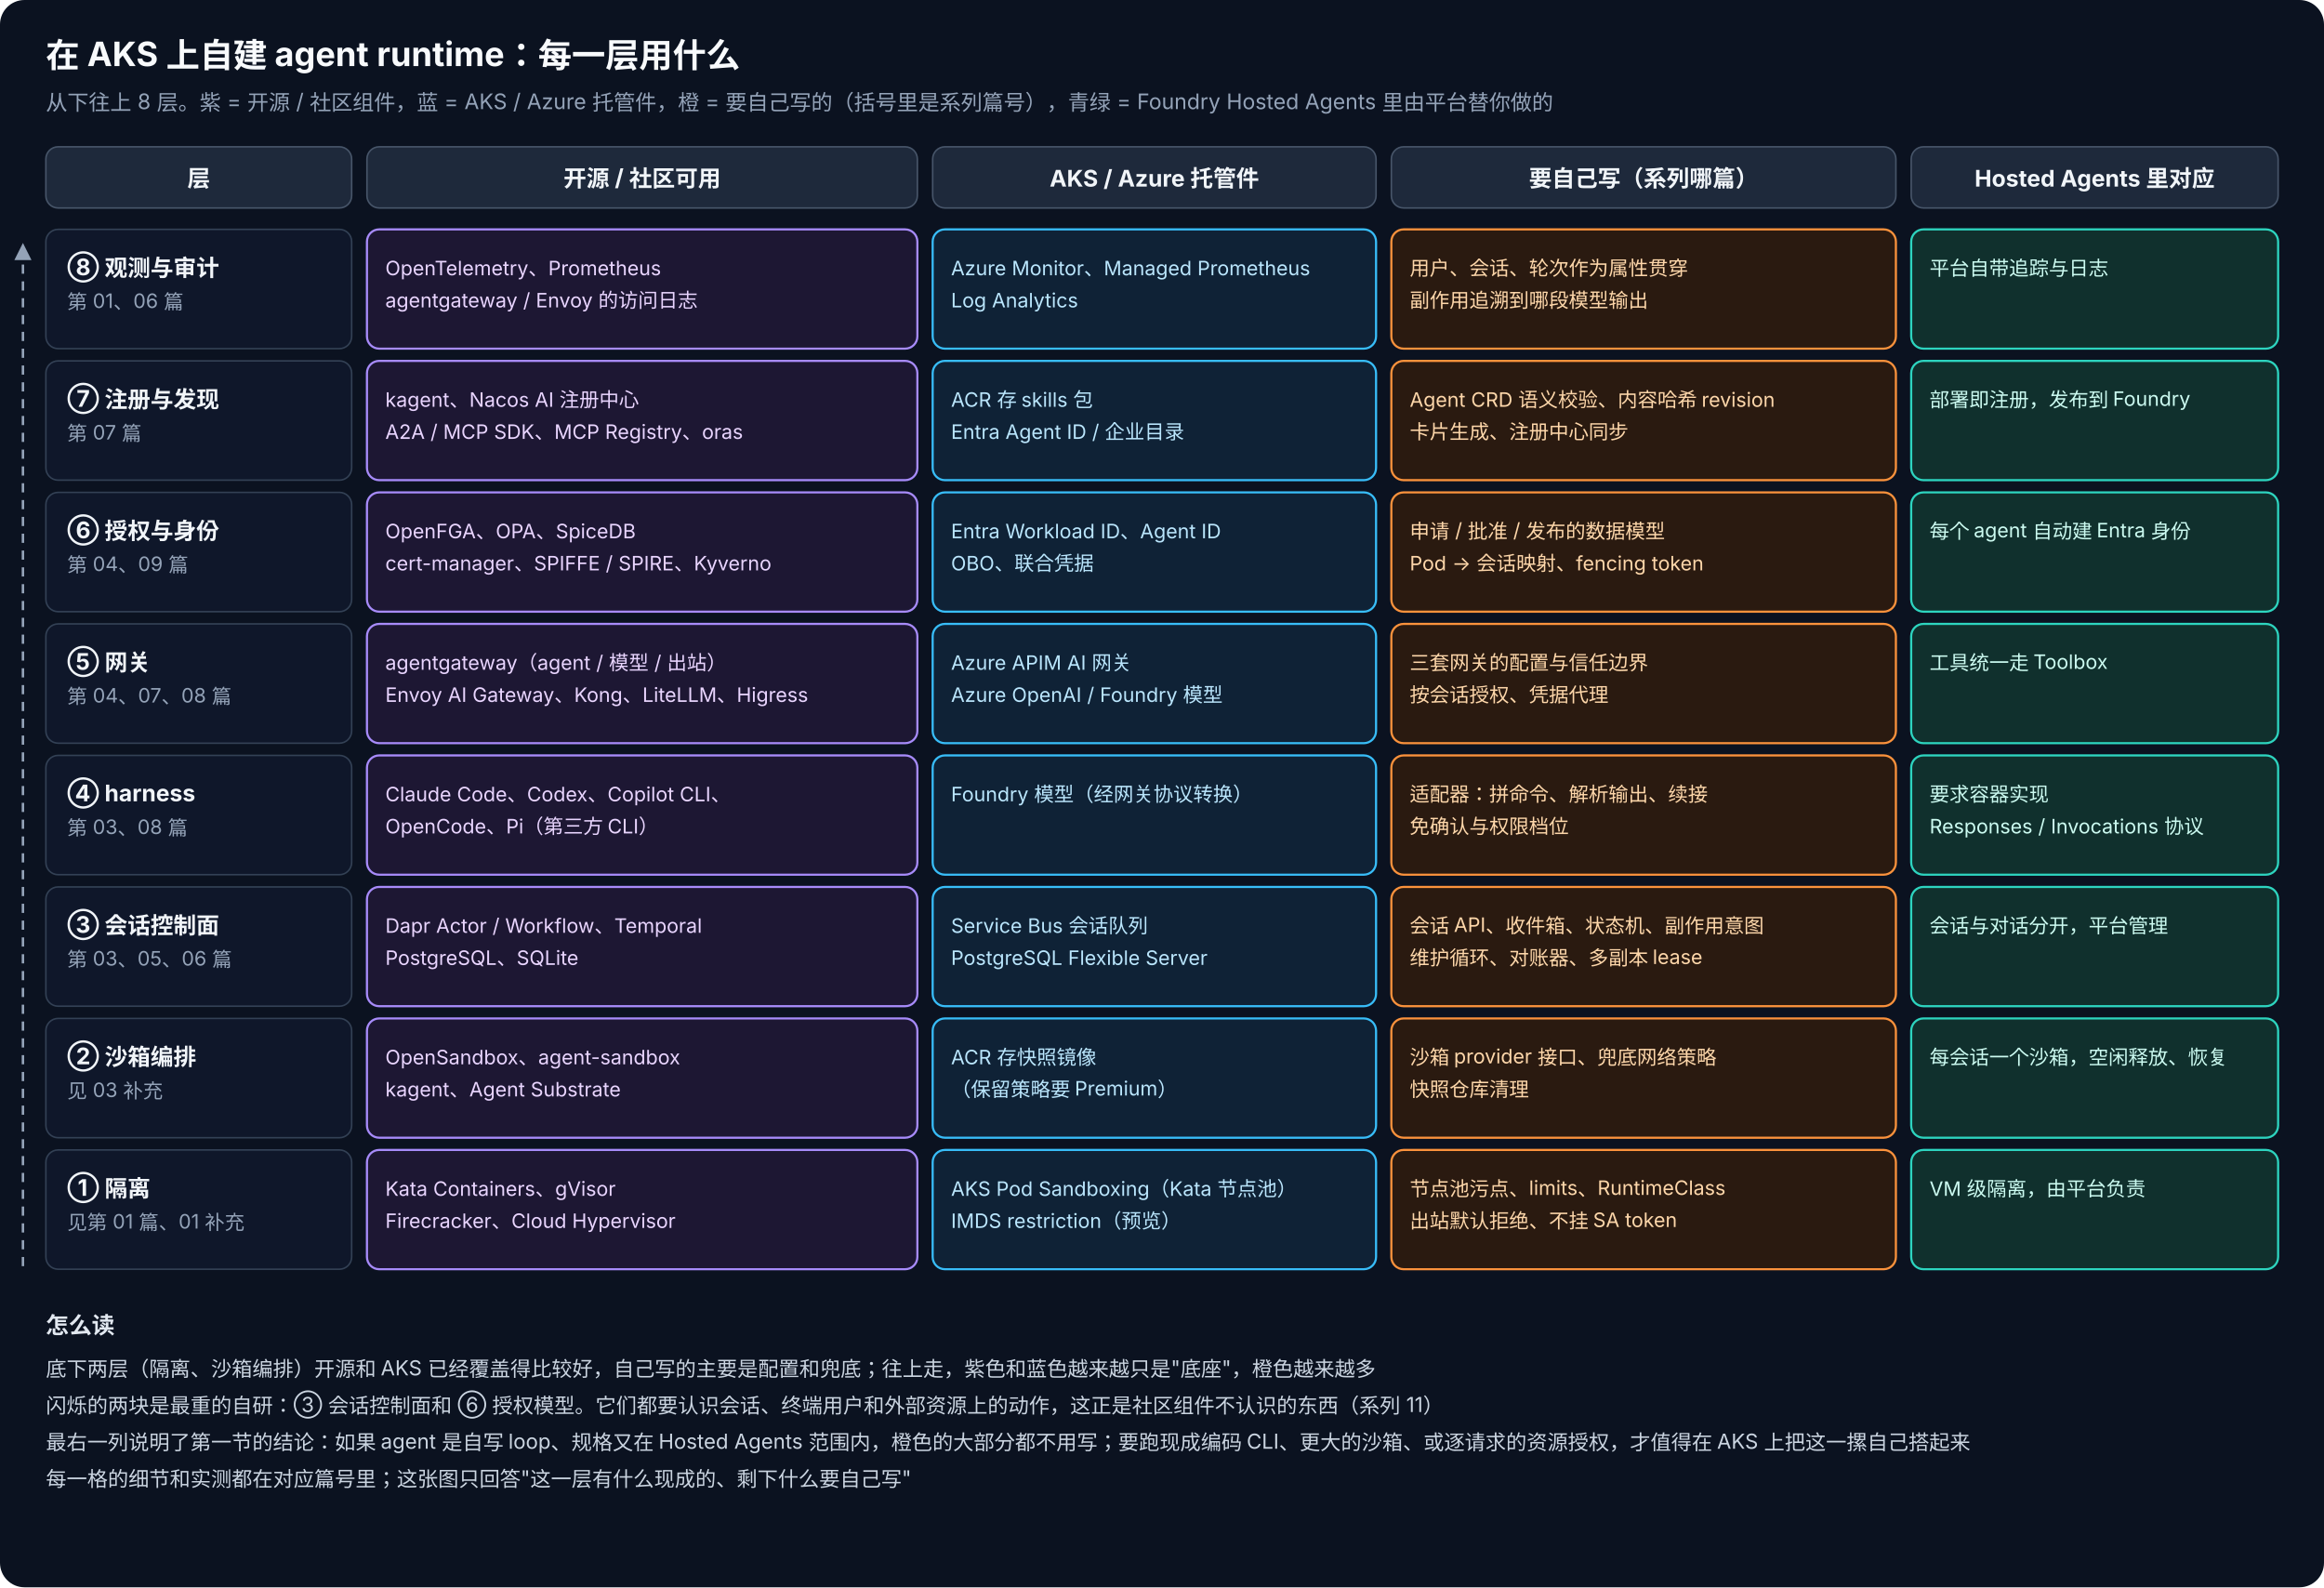
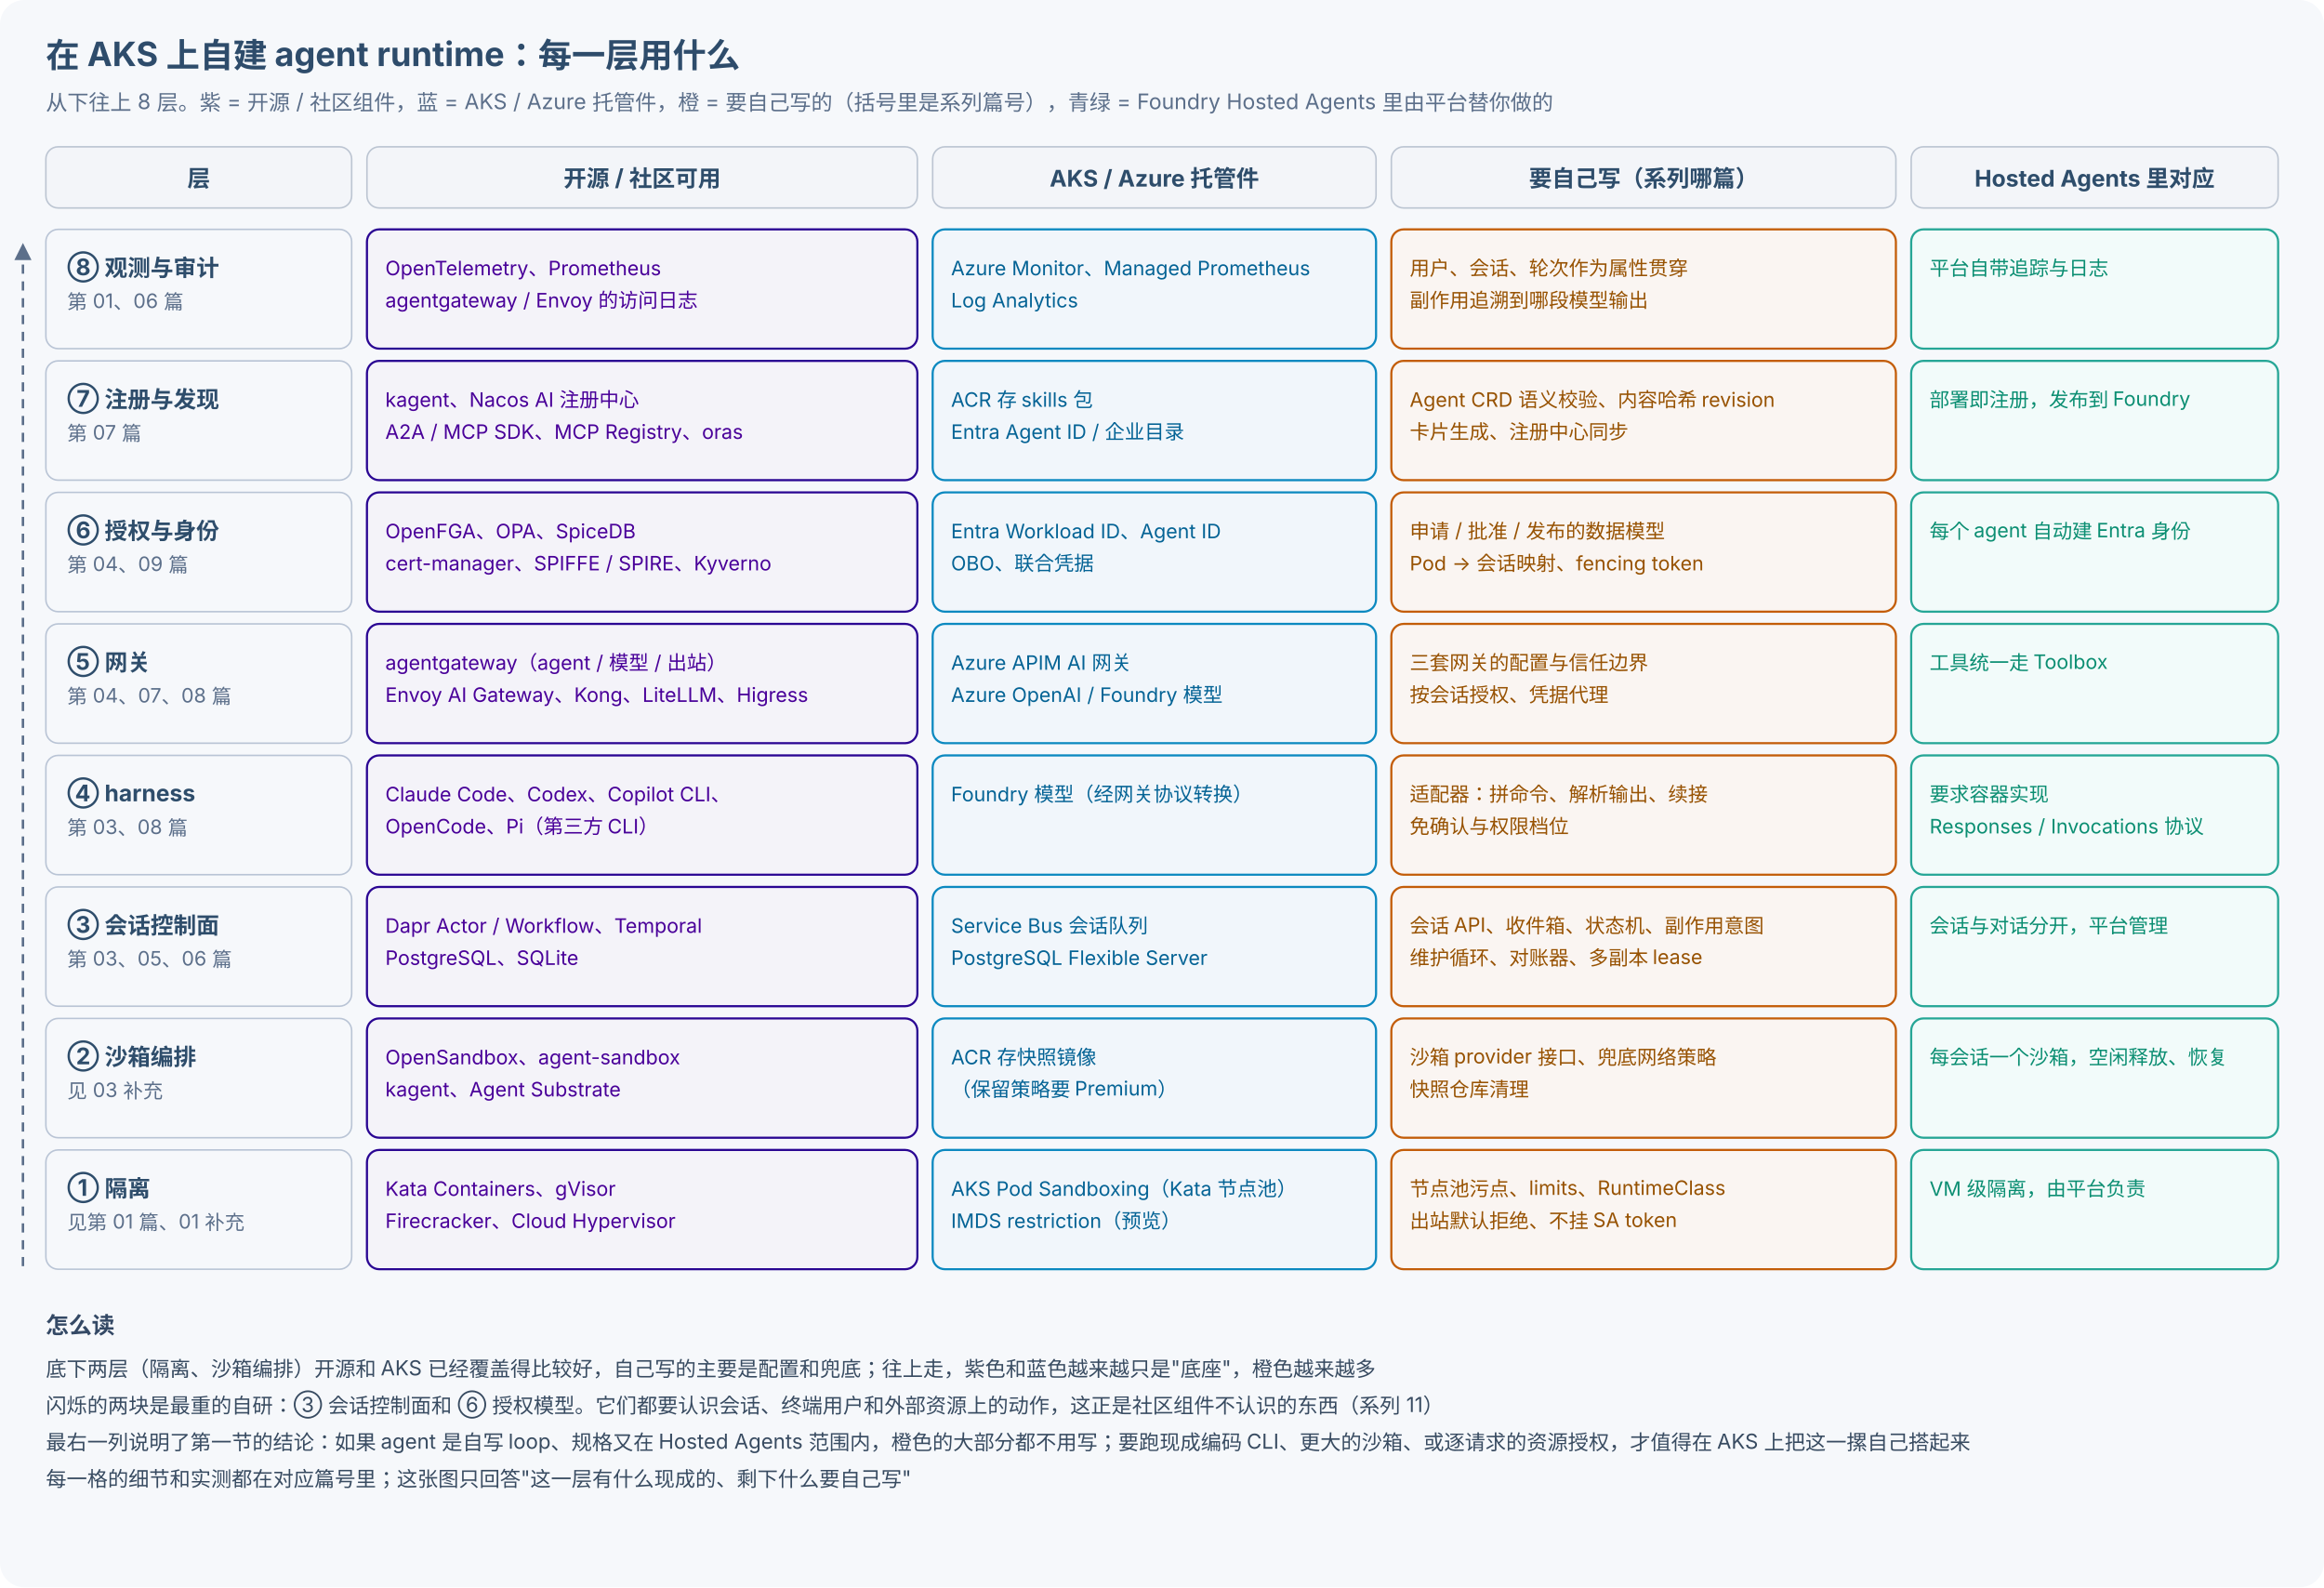
<svg xmlns="http://www.w3.org/2000/svg" viewBox="0 0 1520 1038" width="1520" height="1038" font-family="-apple-system, 'PingFang SC', 'Microsoft YaHei', 'Segoe UI', sans-serif">
  <defs>
    <marker id="a" viewBox="0 0 10 10" refX="9" refY="5" markerWidth="7" markerHeight="7" orient="auto-start-reverse">
-       <path d="M0,0 L10,5 L0,10 z" fill="#94a3b8" />
+       <path d="M0,0 L10,5 L0,10 z" fill="#5c6f8a" />
    </marker>
-     <style>.title{fill:#f8fafc;font-size:22px;font-weight:700}.sub{fill:#94a3b8;font-size:14px}.hc{fill:#f1f5f9;font-size:15px;font-weight:700;text-anchor:middle}.ln{fill:#f1f5f9;font-size:15px;font-weight:700}.lr{fill:#94a3b8;font-size:13px}.t{font-size:13px}.lg{fill:#cbd5e1;font-size:13.5px}.lgh{fill:#e2e8f0;font-size:15px;font-weight:600}.pulse{animation:p 2.4s ease-in-out infinite}@keyframes p{0%,100%{stroke-opacity:1}50%{stroke-opacity:.35}}.fl{fill:none;stroke:#94a3b8;stroke-width:1.6;stroke-dasharray:6 5;animation:d 1.4s linear infinite}@keyframes d{to{stroke-dashoffset:-22}}</style>
+     <style>.title{fill:#2e4c6b;font-size:22px;font-weight:700}.sub{fill:#5c6f8a;font-size:14px}.hc{fill:#2e4d6b;font-size:15px;font-weight:700;text-anchor:middle}.ln{fill:#2e4d6b;font-size:15px;font-weight:700}.lr{fill:#5c6f8a;font-size:13px}.t{font-size:13px}.lg{fill:#384b61;font-size:13.5px}.lgh{fill:#344965;font-size:15px;font-weight:600}.pulse{animation:p 2.4s ease-in-out infinite}@keyframes p{0%,100%{stroke-opacity:1}50%{stroke-opacity:.35}}.fl{fill:none;stroke:#5c6f8a;stroke-width:1.6;stroke-dasharray:6 5;animation:d 1.4s linear infinite}@keyframes d{to{stroke-dashoffset:-22}}</style>
  </defs>
-   <rect width="1520" height="1038" rx="16" fill="#0b1220" />
+   <rect width="1520" height="1038" rx="16" fill="#f6f8fb" />
  <text class="title" x="30" y="44">在 AKS 上自建 agent runtime：每一层用什么</text>
  <text class="sub" x="30" y="72">从下往上 8 层。紫 = 开源 / 社区组件，蓝 = AKS / Azure 托管件，橙 = 要自己写的（括号里是系列篇号），青绿 = Foundry Hosted Agents 里由平台替你做的</text>
-   <rect x="30" y="96" width="200" height="40" rx="8" fill="#1e293b" stroke="#475569" />
+   <rect x="30" y="96" width="200" height="40" rx="8" fill="#f3f5f9" stroke="#bcc5d2" />
  <text class="hc" x="130.0" y="122">层</text>
-   <rect x="240" y="96" width="360" height="40" rx="8" fill="#1e293b" stroke="#475569" />
+   <rect x="240" y="96" width="360" height="40" rx="8" fill="#f3f5f9" stroke="#bcc5d2" />
  <text class="hc" x="420.0" y="122">开源 / 社区可用</text>
-   <rect x="610" y="96" width="290" height="40" rx="8" fill="#1e293b" stroke="#475569" />
+   <rect x="610" y="96" width="290" height="40" rx="8" fill="#f3f5f9" stroke="#bcc5d2" />
  <text class="hc" x="755.0" y="122">AKS / Azure 托管件</text>
-   <rect x="910" y="96" width="330" height="40" rx="8" fill="#1e293b" stroke="#475569" />
+   <rect x="910" y="96" width="330" height="40" rx="8" fill="#f3f5f9" stroke="#bcc5d2" />
  <text class="hc" x="1075.0" y="122">要自己写（系列哪篇）</text>
-   <rect x="1250" y="96" width="240" height="40" rx="8" fill="#1e293b" stroke="#475569" />
+   <rect x="1250" y="96" width="240" height="40" rx="8" fill="#f3f5f9" stroke="#bcc5d2" />
  <text class="hc" x="1370.0" y="122">Hosted Agents 里对应</text>
-   <rect x="30" y="150" width="200" height="78" rx="8" fill="#0f172a" stroke="#334155" />
+   <rect x="30" y="150" width="200" height="78" rx="8" fill="#f6f8fb" stroke="#b9c4d5" />
  <text class="ln" x="44" y="180">⑧ 观测与审计</text>
  <text class="lr" x="44" y="202">第 01、06 篇</text>
-   <rect x="240" y="150" width="360" height="78" rx="8" fill="#1d1733" stroke="#a78bfa" stroke-width="1.4" />
-   <text class="t" x="252" y="180" fill="#e9d5ff">OpenTelemetry、Prometheus</text>
-   <text class="t" x="252" y="201" fill="#e9d5ff">agentgateway / Envoy 的访问日志</text>
-   <rect x="610" y="150" width="290" height="78" rx="8" fill="#0f2236" stroke="#38bdf8" stroke-width="1.4" />
-   <text class="t" x="622" y="180" fill="#bae6fd">Azure Monitor、Managed Prometheus</text>
-   <text class="t" x="622" y="201" fill="#bae6fd">Log Analytics</text>
-   <rect x="910" y="150" width="330" height="78" rx="8" fill="#2a1a10" stroke="#fb923c" stroke-width="1.4" />
-   <text class="t" x="922" y="180" fill="#fed7aa">用户、会话、轮次作为属性贯穿</text>
-   <text class="t" x="922" y="201" fill="#fed7aa">副作用追溯到哪段模型输出</text>
-   <rect x="1250" y="150" width="240" height="78" rx="8" fill="#10302d" stroke="#2dd4bf" stroke-width="1.4" />
-   <text class="t" x="1262" y="180" fill="#ccfbf1">平台自带追踪与日志</text>
-   <rect x="30" y="236" width="200" height="78" rx="8" fill="#0f172a" stroke="#334155" />
+   <rect x="240" y="150" width="360" height="78" rx="8" fill="#f4f3f9" stroke="#2a0693" stroke-width="1.4" />
+   <text class="t" x="252" y="180" fill="#490099">OpenTelemetry、Prometheus</text>
+   <text class="t" x="252" y="201" fill="#490099">agentgateway / Envoy 的访问日志</text>
+   <rect x="610" y="150" width="290" height="78" rx="8" fill="#f1f6fb" stroke="#0c89c0" stroke-width="1.4" />
+   <text class="t" x="622" y="180" fill="#046395">Azure Monitor、Managed Prometheus</text>
+   <text class="t" x="622" y="201" fill="#046395">Log Analytics</text>
+   <rect x="910" y="150" width="330" height="78" rx="8" fill="#faf5f2" stroke="#c35d09" stroke-width="1.4" />
+   <text class="t" x="922" y="180" fill="#975202">用户、会话、轮次作为属性贯穿</text>
+   <text class="t" x="922" y="201" fill="#975202">副作用追溯到哪段模型输出</text>
+   <rect x="1250" y="150" width="240" height="78" rx="8" fill="#f2fbfa" stroke="#26a696" stroke-width="1.4" />
+   <text class="t" x="1262" y="180" fill="#0b8e72">平台自带追踪与日志</text>
+   <rect x="30" y="236" width="200" height="78" rx="8" fill="#f6f8fb" stroke="#b9c4d5" />
  <text class="ln" x="44" y="266">⑦ 注册与发现</text>
  <text class="lr" x="44" y="288">第 07 篇</text>
-   <rect x="240" y="236" width="360" height="78" rx="8" fill="#1d1733" stroke="#a78bfa" stroke-width="1.4" />
-   <text class="t" x="252" y="266" fill="#e9d5ff">kagent、Nacos AI 注册中心</text>
-   <text class="t" x="252" y="287" fill="#e9d5ff">A2A / MCP SDK、MCP Registry、oras</text>
-   <rect x="610" y="236" width="290" height="78" rx="8" fill="#0f2236" stroke="#38bdf8" stroke-width="1.4" />
-   <text class="t" x="622" y="266" fill="#bae6fd">ACR 存 skills 包</text>
-   <text class="t" x="622" y="287" fill="#bae6fd">Entra Agent ID / 企业目录</text>
-   <rect x="910" y="236" width="330" height="78" rx="8" fill="#2a1a10" stroke="#fb923c" stroke-width="1.4" />
-   <text class="t" x="922" y="266" fill="#fed7aa">Agent CRD 语义校验、内容哈希 revision</text>
-   <text class="t" x="922" y="287" fill="#fed7aa">卡片生成、注册中心同步</text>
-   <rect x="1250" y="236" width="240" height="78" rx="8" fill="#10302d" stroke="#2dd4bf" stroke-width="1.4" />
-   <text class="t" x="1262" y="266" fill="#ccfbf1">部署即注册，发布到 Foundry</text>
-   <rect x="30" y="322" width="200" height="78" rx="8" fill="#0f172a" stroke="#334155" />
+   <rect x="240" y="236" width="360" height="78" rx="8" fill="#f4f3f9" stroke="#2a0693" stroke-width="1.4" />
+   <text class="t" x="252" y="266" fill="#490099">kagent、Nacos AI 注册中心</text>
+   <text class="t" x="252" y="287" fill="#490099">A2A / MCP SDK、MCP Registry、oras</text>
+   <rect x="610" y="236" width="290" height="78" rx="8" fill="#f1f6fb" stroke="#0c89c0" stroke-width="1.4" />
+   <text class="t" x="622" y="266" fill="#046395">ACR 存 skills 包</text>
+   <text class="t" x="622" y="287" fill="#046395">Entra Agent ID / 企业目录</text>
+   <rect x="910" y="236" width="330" height="78" rx="8" fill="#faf5f2" stroke="#c35d09" stroke-width="1.4" />
+   <text class="t" x="922" y="266" fill="#975202">Agent CRD 语义校验、内容哈希 revision</text>
+   <text class="t" x="922" y="287" fill="#975202">卡片生成、注册中心同步</text>
+   <rect x="1250" y="236" width="240" height="78" rx="8" fill="#f2fbfa" stroke="#26a696" stroke-width="1.4" />
+   <text class="t" x="1262" y="266" fill="#0b8e72">部署即注册，发布到 Foundry</text>
+   <rect x="30" y="322" width="200" height="78" rx="8" fill="#f6f8fb" stroke="#b9c4d5" />
  <text class="ln" x="44" y="352">⑥ 授权与身份</text>
  <text class="lr" x="44" y="374">第 04、09 篇</text>
-   <rect x="240" y="322" width="360" height="78" rx="8" fill="#1d1733" stroke="#a78bfa" stroke-width="1.4" />
-   <text class="t" x="252" y="352" fill="#e9d5ff">OpenFGA、OPA、SpiceDB</text>
-   <text class="t" x="252" y="373" fill="#e9d5ff">cert-manager、SPIFFE / SPIRE、Kyverno</text>
-   <rect x="610" y="322" width="290" height="78" rx="8" fill="#0f2236" stroke="#38bdf8" stroke-width="1.4" />
-   <text class="t" x="622" y="352" fill="#bae6fd">Entra Workload ID、Agent ID</text>
-   <text class="t" x="622" y="373" fill="#bae6fd">OBO、联合凭据</text>
-   <rect class="pulse" x="910" y="322" width="330" height="78" rx="8" fill="#2a1a10" stroke="#fb923c" stroke-width="1.4" />
-   <text class="t" x="922" y="352" fill="#fed7aa">申请 / 批准 / 发布的数据模型</text>
-   <text class="t" x="922" y="373" fill="#fed7aa">Pod → 会话映射、fencing token</text>
-   <rect x="1250" y="322" width="240" height="78" rx="8" fill="#10302d" stroke="#2dd4bf" stroke-width="1.4" />
-   <text class="t" x="1262" y="352" fill="#ccfbf1">每个 agent 自动建 Entra 身份</text>
-   <rect x="30" y="408" width="200" height="78" rx="8" fill="#0f172a" stroke="#334155" />
+   <rect x="240" y="322" width="360" height="78" rx="8" fill="#f4f3f9" stroke="#2a0693" stroke-width="1.4" />
+   <text class="t" x="252" y="352" fill="#490099">OpenFGA、OPA、SpiceDB</text>
+   <text class="t" x="252" y="373" fill="#490099">cert-manager、SPIFFE / SPIRE、Kyverno</text>
+   <rect x="610" y="322" width="290" height="78" rx="8" fill="#f1f6fb" stroke="#0c89c0" stroke-width="1.4" />
+   <text class="t" x="622" y="352" fill="#046395">Entra Workload ID、Agent ID</text>
+   <text class="t" x="622" y="373" fill="#046395">OBO、联合凭据</text>
+   <rect class="pulse" x="910" y="322" width="330" height="78" rx="8" fill="#faf5f2" stroke="#c35d09" stroke-width="1.4" />
+   <text class="t" x="922" y="352" fill="#975202">申请 / 批准 / 发布的数据模型</text>
+   <text class="t" x="922" y="373" fill="#975202">Pod → 会话映射、fencing token</text>
+   <rect x="1250" y="322" width="240" height="78" rx="8" fill="#f2fbfa" stroke="#26a696" stroke-width="1.4" />
+   <text class="t" x="1262" y="352" fill="#0b8e72">每个 agent 自动建 Entra 身份</text>
+   <rect x="30" y="408" width="200" height="78" rx="8" fill="#f6f8fb" stroke="#b9c4d5" />
  <text class="ln" x="44" y="438">⑤ 网关</text>
  <text class="lr" x="44" y="460">第 04、07、08 篇</text>
-   <rect x="240" y="408" width="360" height="78" rx="8" fill="#1d1733" stroke="#a78bfa" stroke-width="1.4" />
-   <text class="t" x="252" y="438" fill="#e9d5ff">agentgateway（agent / 模型 / 出站）</text>
-   <text class="t" x="252" y="459" fill="#e9d5ff">Envoy AI Gateway、Kong、LiteLLM、Higress</text>
-   <rect x="610" y="408" width="290" height="78" rx="8" fill="#0f2236" stroke="#38bdf8" stroke-width="1.4" />
-   <text class="t" x="622" y="438" fill="#bae6fd">Azure APIM AI 网关</text>
-   <text class="t" x="622" y="459" fill="#bae6fd">Azure OpenAI / Foundry 模型</text>
-   <rect x="910" y="408" width="330" height="78" rx="8" fill="#2a1a10" stroke="#fb923c" stroke-width="1.4" />
-   <text class="t" x="922" y="438" fill="#fed7aa">三套网关的配置与信任边界</text>
-   <text class="t" x="922" y="459" fill="#fed7aa">按会话授权、凭据代理</text>
-   <rect x="1250" y="408" width="240" height="78" rx="8" fill="#10302d" stroke="#2dd4bf" stroke-width="1.4" />
-   <text class="t" x="1262" y="438" fill="#ccfbf1">工具统一走 Toolbox</text>
-   <rect x="30" y="494" width="200" height="78" rx="8" fill="#0f172a" stroke="#334155" />
+   <rect x="240" y="408" width="360" height="78" rx="8" fill="#f4f3f9" stroke="#2a0693" stroke-width="1.4" />
+   <text class="t" x="252" y="438" fill="#490099">agentgateway（agent / 模型 / 出站）</text>
+   <text class="t" x="252" y="459" fill="#490099">Envoy AI Gateway、Kong、LiteLLM、Higress</text>
+   <rect x="610" y="408" width="290" height="78" rx="8" fill="#f1f6fb" stroke="#0c89c0" stroke-width="1.4" />
+   <text class="t" x="622" y="438" fill="#046395">Azure APIM AI 网关</text>
+   <text class="t" x="622" y="459" fill="#046395">Azure OpenAI / Foundry 模型</text>
+   <rect x="910" y="408" width="330" height="78" rx="8" fill="#faf5f2" stroke="#c35d09" stroke-width="1.4" />
+   <text class="t" x="922" y="438" fill="#975202">三套网关的配置与信任边界</text>
+   <text class="t" x="922" y="459" fill="#975202">按会话授权、凭据代理</text>
+   <rect x="1250" y="408" width="240" height="78" rx="8" fill="#f2fbfa" stroke="#26a696" stroke-width="1.4" />
+   <text class="t" x="1262" y="438" fill="#0b8e72">工具统一走 Toolbox</text>
+   <rect x="30" y="494" width="200" height="78" rx="8" fill="#f6f8fb" stroke="#b9c4d5" />
  <text class="ln" x="44" y="524">④ harness</text>
  <text class="lr" x="44" y="546">第 03、08 篇</text>
-   <rect x="240" y="494" width="360" height="78" rx="8" fill="#1d1733" stroke="#a78bfa" stroke-width="1.4" />
-   <text class="t" x="252" y="524" fill="#e9d5ff">Claude Code、Codex、Copilot CLI、</text>
-   <text class="t" x="252" y="545" fill="#e9d5ff">OpenCode、Pi（第三方 CLI）</text>
-   <rect x="610" y="494" width="290" height="78" rx="8" fill="#0f2236" stroke="#38bdf8" stroke-width="1.4" />
-   <text class="t" x="622" y="524" fill="#bae6fd">Foundry 模型（经网关协议转换）</text>
-   <rect x="910" y="494" width="330" height="78" rx="8" fill="#2a1a10" stroke="#fb923c" stroke-width="1.4" />
-   <text class="t" x="922" y="524" fill="#fed7aa">适配器：拼命令、解析输出、续接</text>
-   <text class="t" x="922" y="545" fill="#fed7aa">免确认与权限档位</text>
-   <rect x="1250" y="494" width="240" height="78" rx="8" fill="#10302d" stroke="#2dd4bf" stroke-width="1.4" />
-   <text class="t" x="1262" y="524" fill="#ccfbf1">要求容器实现</text>
-   <text class="t" x="1262" y="545" fill="#ccfbf1">Responses / Invocations 协议</text>
-   <rect x="30" y="580" width="200" height="78" rx="8" fill="#0f172a" stroke="#334155" />
+   <rect x="240" y="494" width="360" height="78" rx="8" fill="#f4f3f9" stroke="#2a0693" stroke-width="1.4" />
+   <text class="t" x="252" y="524" fill="#490099">Claude Code、Codex、Copilot CLI、</text>
+   <text class="t" x="252" y="545" fill="#490099">OpenCode、Pi（第三方 CLI）</text>
+   <rect x="610" y="494" width="290" height="78" rx="8" fill="#f1f6fb" stroke="#0c89c0" stroke-width="1.4" />
+   <text class="t" x="622" y="524" fill="#046395">Foundry 模型（经网关协议转换）</text>
+   <rect x="910" y="494" width="330" height="78" rx="8" fill="#faf5f2" stroke="#c35d09" stroke-width="1.4" />
+   <text class="t" x="922" y="524" fill="#975202">适配器：拼命令、解析输出、续接</text>
+   <text class="t" x="922" y="545" fill="#975202">免确认与权限档位</text>
+   <rect x="1250" y="494" width="240" height="78" rx="8" fill="#f2fbfa" stroke="#26a696" stroke-width="1.4" />
+   <text class="t" x="1262" y="524" fill="#0b8e72">要求容器实现</text>
+   <text class="t" x="1262" y="545" fill="#0b8e72">Responses / Invocations 协议</text>
+   <rect x="30" y="580" width="200" height="78" rx="8" fill="#f6f8fb" stroke="#b9c4d5" />
  <text class="ln" x="44" y="610">③ 会话控制面</text>
  <text class="lr" x="44" y="632">第 03、05、06 篇</text>
-   <rect x="240" y="580" width="360" height="78" rx="8" fill="#1d1733" stroke="#a78bfa" stroke-width="1.4" />
-   <text class="t" x="252" y="610" fill="#e9d5ff">Dapr Actor / Workflow、Temporal</text>
-   <text class="t" x="252" y="631" fill="#e9d5ff">PostgreSQL、SQLite</text>
-   <rect x="610" y="580" width="290" height="78" rx="8" fill="#0f2236" stroke="#38bdf8" stroke-width="1.4" />
-   <text class="t" x="622" y="610" fill="#bae6fd">Service Bus 会话队列</text>
-   <text class="t" x="622" y="631" fill="#bae6fd">PostgreSQL Flexible Server</text>
-   <rect class="pulse" x="910" y="580" width="330" height="78" rx="8" fill="#2a1a10" stroke="#fb923c" stroke-width="1.4" />
-   <text class="t" x="922" y="610" fill="#fed7aa">会话 API、收件箱、状态机、副作用意图</text>
-   <text class="t" x="922" y="631" fill="#fed7aa">维护循环、对账器、多副本 lease</text>
-   <rect x="1250" y="580" width="240" height="78" rx="8" fill="#10302d" stroke="#2dd4bf" stroke-width="1.4" />
-   <text class="t" x="1262" y="610" fill="#ccfbf1">会话与对话分开，平台管理</text>
-   <rect x="30" y="666" width="200" height="78" rx="8" fill="#0f172a" stroke="#334155" />
+   <rect x="240" y="580" width="360" height="78" rx="8" fill="#f4f3f9" stroke="#2a0693" stroke-width="1.4" />
+   <text class="t" x="252" y="610" fill="#490099">Dapr Actor / Workflow、Temporal</text>
+   <text class="t" x="252" y="631" fill="#490099">PostgreSQL、SQLite</text>
+   <rect x="610" y="580" width="290" height="78" rx="8" fill="#f1f6fb" stroke="#0c89c0" stroke-width="1.4" />
+   <text class="t" x="622" y="610" fill="#046395">Service Bus 会话队列</text>
+   <text class="t" x="622" y="631" fill="#046395">PostgreSQL Flexible Server</text>
+   <rect class="pulse" x="910" y="580" width="330" height="78" rx="8" fill="#faf5f2" stroke="#c35d09" stroke-width="1.4" />
+   <text class="t" x="922" y="610" fill="#975202">会话 API、收件箱、状态机、副作用意图</text>
+   <text class="t" x="922" y="631" fill="#975202">维护循环、对账器、多副本 lease</text>
+   <rect x="1250" y="580" width="240" height="78" rx="8" fill="#f2fbfa" stroke="#26a696" stroke-width="1.4" />
+   <text class="t" x="1262" y="610" fill="#0b8e72">会话与对话分开，平台管理</text>
+   <rect x="30" y="666" width="200" height="78" rx="8" fill="#f6f8fb" stroke="#b9c4d5" />
  <text class="ln" x="44" y="696">② 沙箱编排</text>
  <text class="lr" x="44" y="718">见 03 补充</text>
-   <rect x="240" y="666" width="360" height="78" rx="8" fill="#1d1733" stroke="#a78bfa" stroke-width="1.4" />
-   <text class="t" x="252" y="696" fill="#e9d5ff">OpenSandbox、agent-sandbox</text>
-   <text class="t" x="252" y="717" fill="#e9d5ff">kagent、Agent Substrate</text>
-   <rect x="610" y="666" width="290" height="78" rx="8" fill="#0f2236" stroke="#38bdf8" stroke-width="1.4" />
-   <text class="t" x="622" y="696" fill="#bae6fd">ACR 存快照镜像</text>
-   <text class="t" x="622" y="717" fill="#bae6fd">（保留策略要 Premium）</text>
-   <rect x="910" y="666" width="330" height="78" rx="8" fill="#2a1a10" stroke="#fb923c" stroke-width="1.4" />
-   <text class="t" x="922" y="696" fill="#fed7aa">沙箱 provider 接口、兜底网络策略</text>
-   <text class="t" x="922" y="717" fill="#fed7aa">快照仓库清理</text>
-   <rect x="1250" y="666" width="240" height="78" rx="8" fill="#10302d" stroke="#2dd4bf" stroke-width="1.4" />
-   <text class="t" x="1262" y="696" fill="#ccfbf1">每会话一个沙箱，空闲释放、恢复</text>
-   <rect x="30" y="752" width="200" height="78" rx="8" fill="#0f172a" stroke="#334155" />
+   <rect x="240" y="666" width="360" height="78" rx="8" fill="#f4f3f9" stroke="#2a0693" stroke-width="1.4" />
+   <text class="t" x="252" y="696" fill="#490099">OpenSandbox、agent-sandbox</text>
+   <text class="t" x="252" y="717" fill="#490099">kagent、Agent Substrate</text>
+   <rect x="610" y="666" width="290" height="78" rx="8" fill="#f1f6fb" stroke="#0c89c0" stroke-width="1.4" />
+   <text class="t" x="622" y="696" fill="#046395">ACR 存快照镜像</text>
+   <text class="t" x="622" y="717" fill="#046395">（保留策略要 Premium）</text>
+   <rect x="910" y="666" width="330" height="78" rx="8" fill="#faf5f2" stroke="#c35d09" stroke-width="1.4" />
+   <text class="t" x="922" y="696" fill="#975202">沙箱 provider 接口、兜底网络策略</text>
+   <text class="t" x="922" y="717" fill="#975202">快照仓库清理</text>
+   <rect x="1250" y="666" width="240" height="78" rx="8" fill="#f2fbfa" stroke="#26a696" stroke-width="1.4" />
+   <text class="t" x="1262" y="696" fill="#0b8e72">每会话一个沙箱，空闲释放、恢复</text>
+   <rect x="30" y="752" width="200" height="78" rx="8" fill="#f6f8fb" stroke="#b9c4d5" />
  <text class="ln" x="44" y="782">① 隔离</text>
  <text class="lr" x="44" y="804">见第 01 篇、01 补充</text>
-   <rect x="240" y="752" width="360" height="78" rx="8" fill="#1d1733" stroke="#a78bfa" stroke-width="1.4" />
-   <text class="t" x="252" y="782" fill="#e9d5ff">Kata Containers、gVisor</text>
-   <text class="t" x="252" y="803" fill="#e9d5ff">Firecracker、Cloud Hypervisor</text>
-   <rect x="610" y="752" width="290" height="78" rx="8" fill="#0f2236" stroke="#38bdf8" stroke-width="1.4" />
-   <text class="t" x="622" y="782" fill="#bae6fd">AKS Pod Sandboxing（Kata 节点池）</text>
-   <text class="t" x="622" y="803" fill="#bae6fd">IMDS restriction（预览）</text>
-   <rect x="910" y="752" width="330" height="78" rx="8" fill="#2a1a10" stroke="#fb923c" stroke-width="1.4" />
-   <text class="t" x="922" y="782" fill="#fed7aa">节点池污点、limits、RuntimeClass</text>
-   <text class="t" x="922" y="803" fill="#fed7aa">出站默认拒绝、不挂 SA token</text>
-   <rect x="1250" y="752" width="240" height="78" rx="8" fill="#10302d" stroke="#2dd4bf" stroke-width="1.4" />
-   <text class="t" x="1262" y="782" fill="#ccfbf1">VM 级隔离，由平台负责</text>
+   <rect x="240" y="752" width="360" height="78" rx="8" fill="#f4f3f9" stroke="#2a0693" stroke-width="1.4" />
+   <text class="t" x="252" y="782" fill="#490099">Kata Containers、gVisor</text>
+   <text class="t" x="252" y="803" fill="#490099">Firecracker、Cloud Hypervisor</text>
+   <rect x="610" y="752" width="290" height="78" rx="8" fill="#f1f6fb" stroke="#0c89c0" stroke-width="1.4" />
+   <text class="t" x="622" y="782" fill="#046395">AKS Pod Sandboxing（Kata 节点池）</text>
+   <text class="t" x="622" y="803" fill="#046395">IMDS restriction（预览）</text>
+   <rect x="910" y="752" width="330" height="78" rx="8" fill="#faf5f2" stroke="#c35d09" stroke-width="1.4" />
+   <text class="t" x="922" y="782" fill="#975202">节点池污点、limits、RuntimeClass</text>
+   <text class="t" x="922" y="803" fill="#975202">出站默认拒绝、不挂 SA token</text>
+   <rect x="1250" y="752" width="240" height="78" rx="8" fill="#f2fbfa" stroke="#26a696" stroke-width="1.4" />
+   <text class="t" x="1262" y="782" fill="#0b8e72">VM 级隔离，由平台负责</text>
  <path class="fl" d="M15,828 L15,160" marker-end="url(#a)" />
  <text class="lgh" x="30" y="872">怎么读</text>
  <text class="lg" x="30" y="900">底下两层（隔离、沙箱编排）开源和 AKS 已经覆盖得比较好，自己写的主要是配置和兜底；往上走，紫色和蓝色越来越只是"底座"，橙色越来越多</text>
  <text class="lg" x="30" y="924">闪烁的两块是最重的自研：③ 会话控制面和 ⑥ 授权模型。它们都要认识会话、终端用户和外部资源上的动作，这正是社区组件不认识的东西（系列 11）</text>
  <text class="lg" x="30" y="948">最右一列说明了第一节的结论：如果 agent 是自写 loop、规格又在 Hosted Agents 范围内，橙色的大部分都不用写；要跑现成编码 CLI、更大的沙箱、或逐请求的资源授权，才值得在 AKS 上把这一摞自己搭起来</text>
  <text class="lg" x="30" y="972">每一格的细节和实测都在对应篇号里；这张图只回答"这一层有什么现成的、剩下什么要自己写"</text>
</svg>
